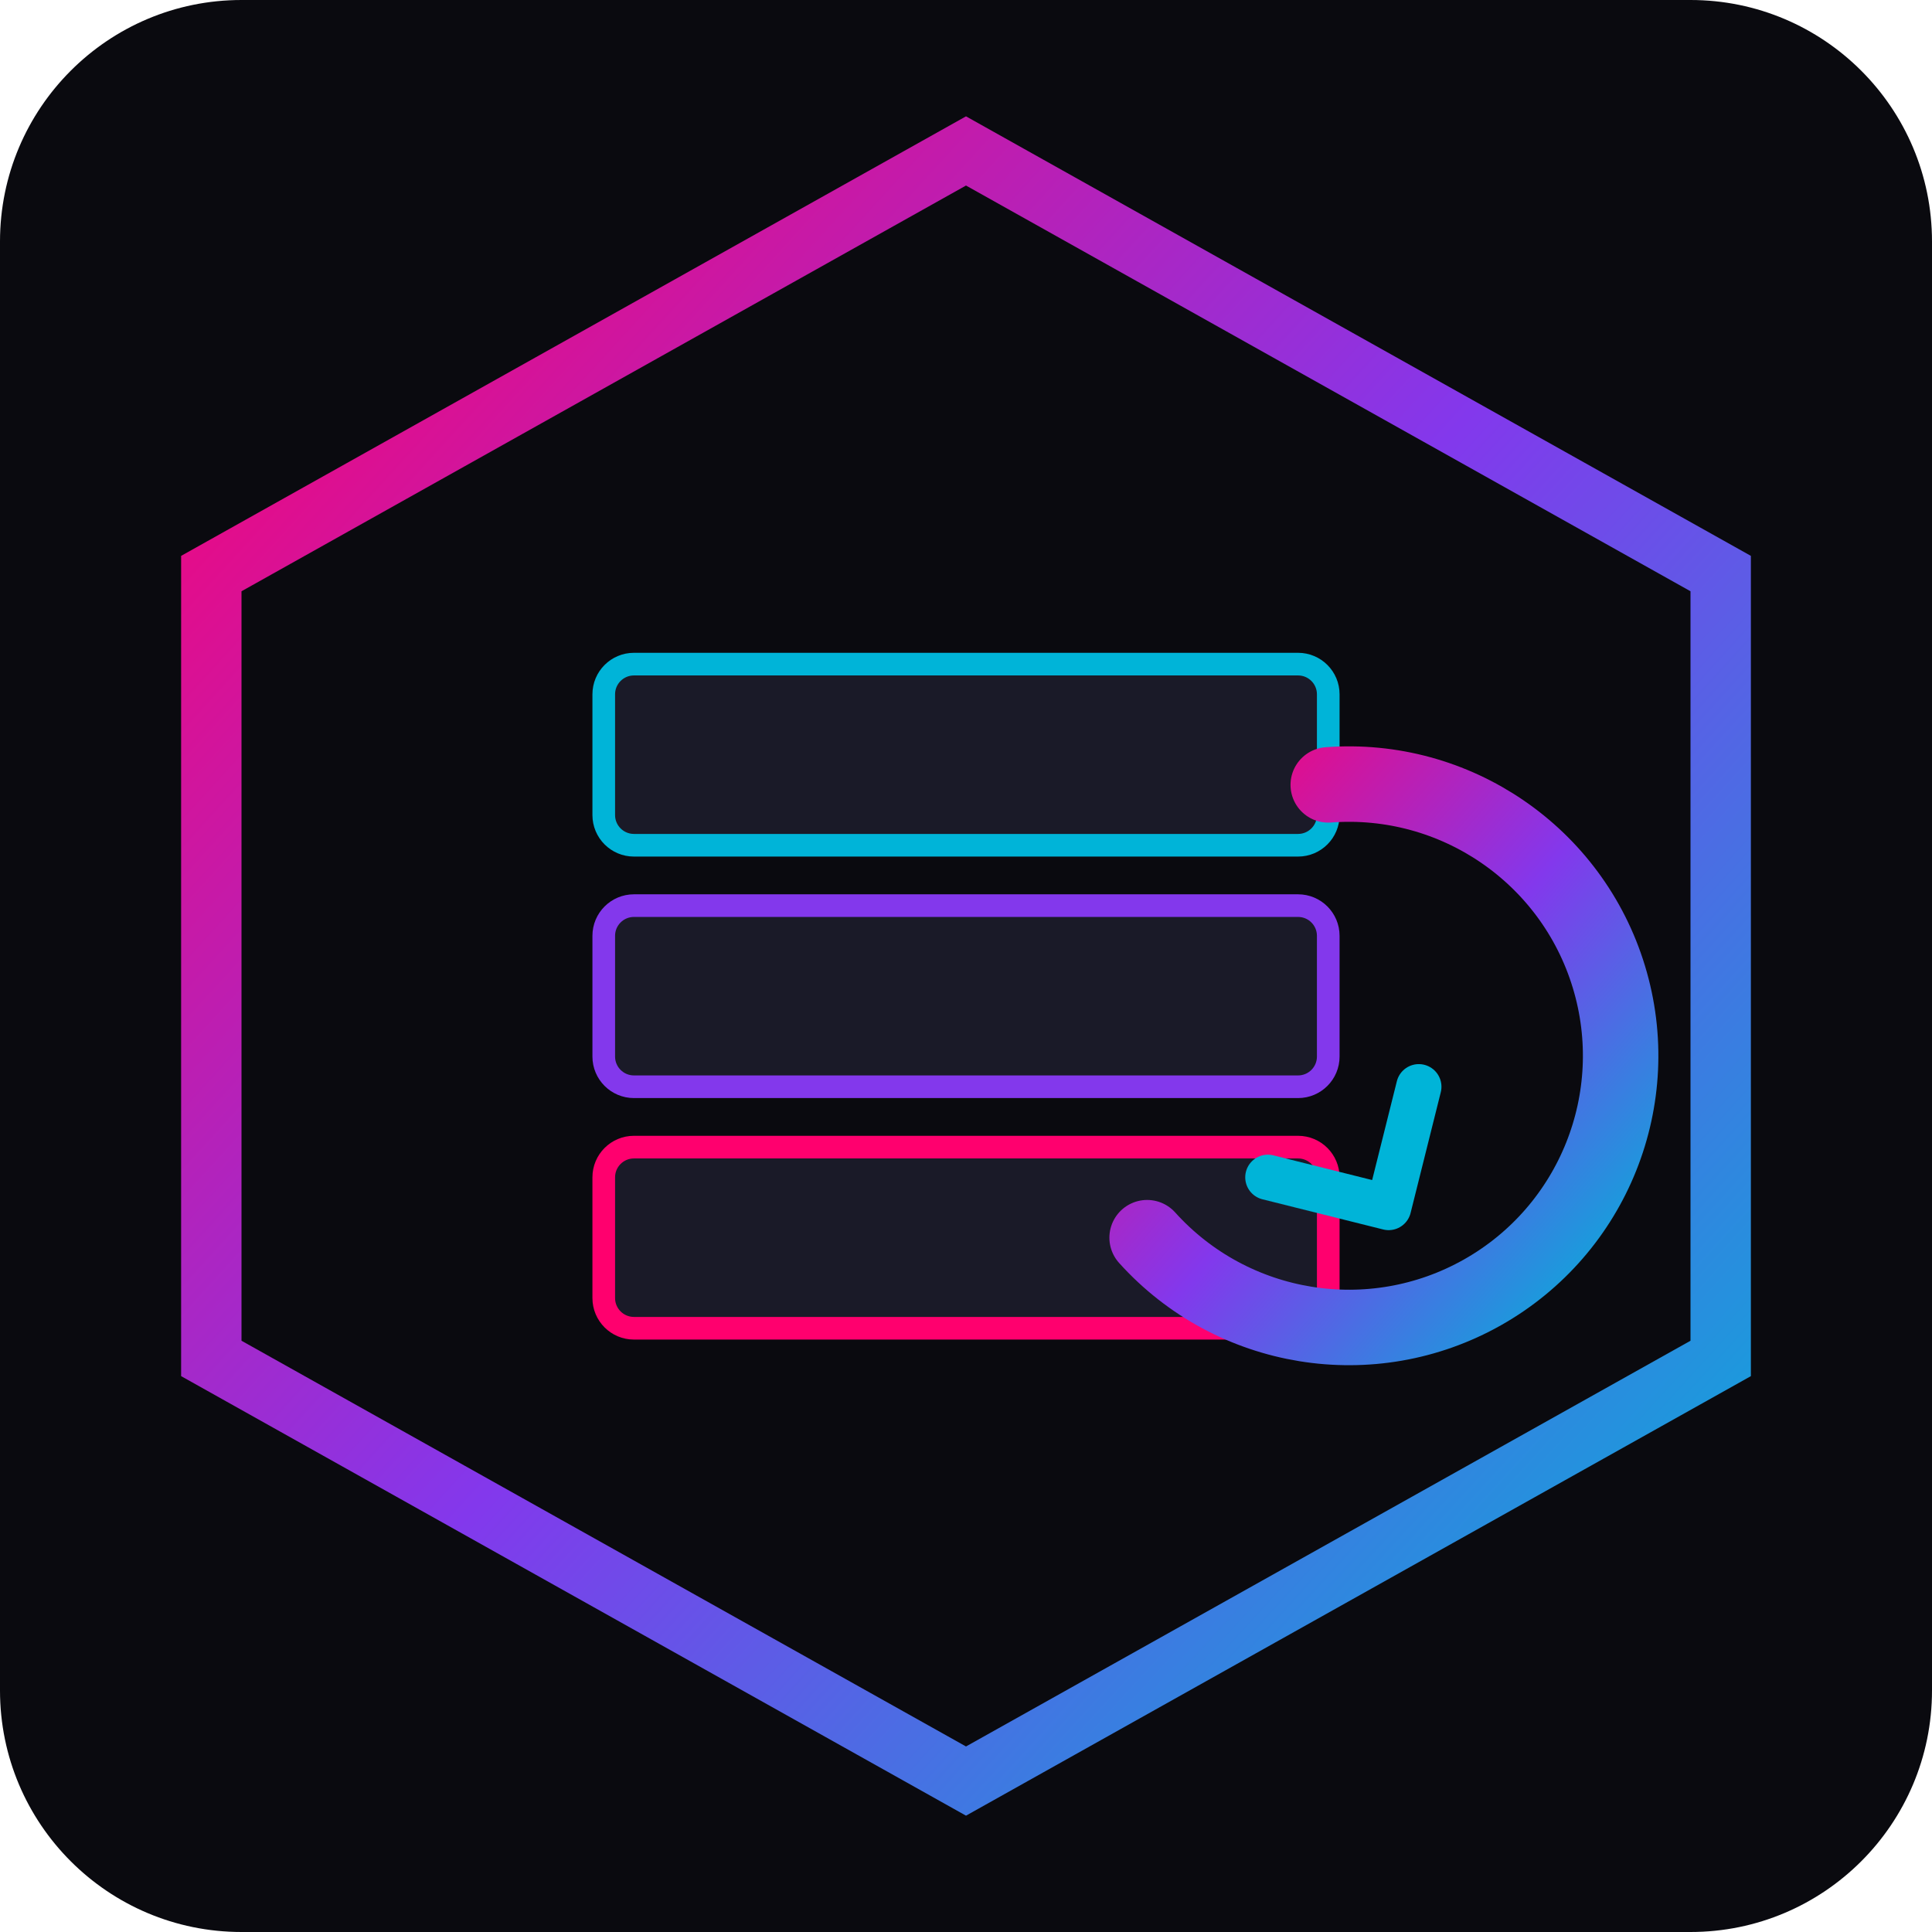
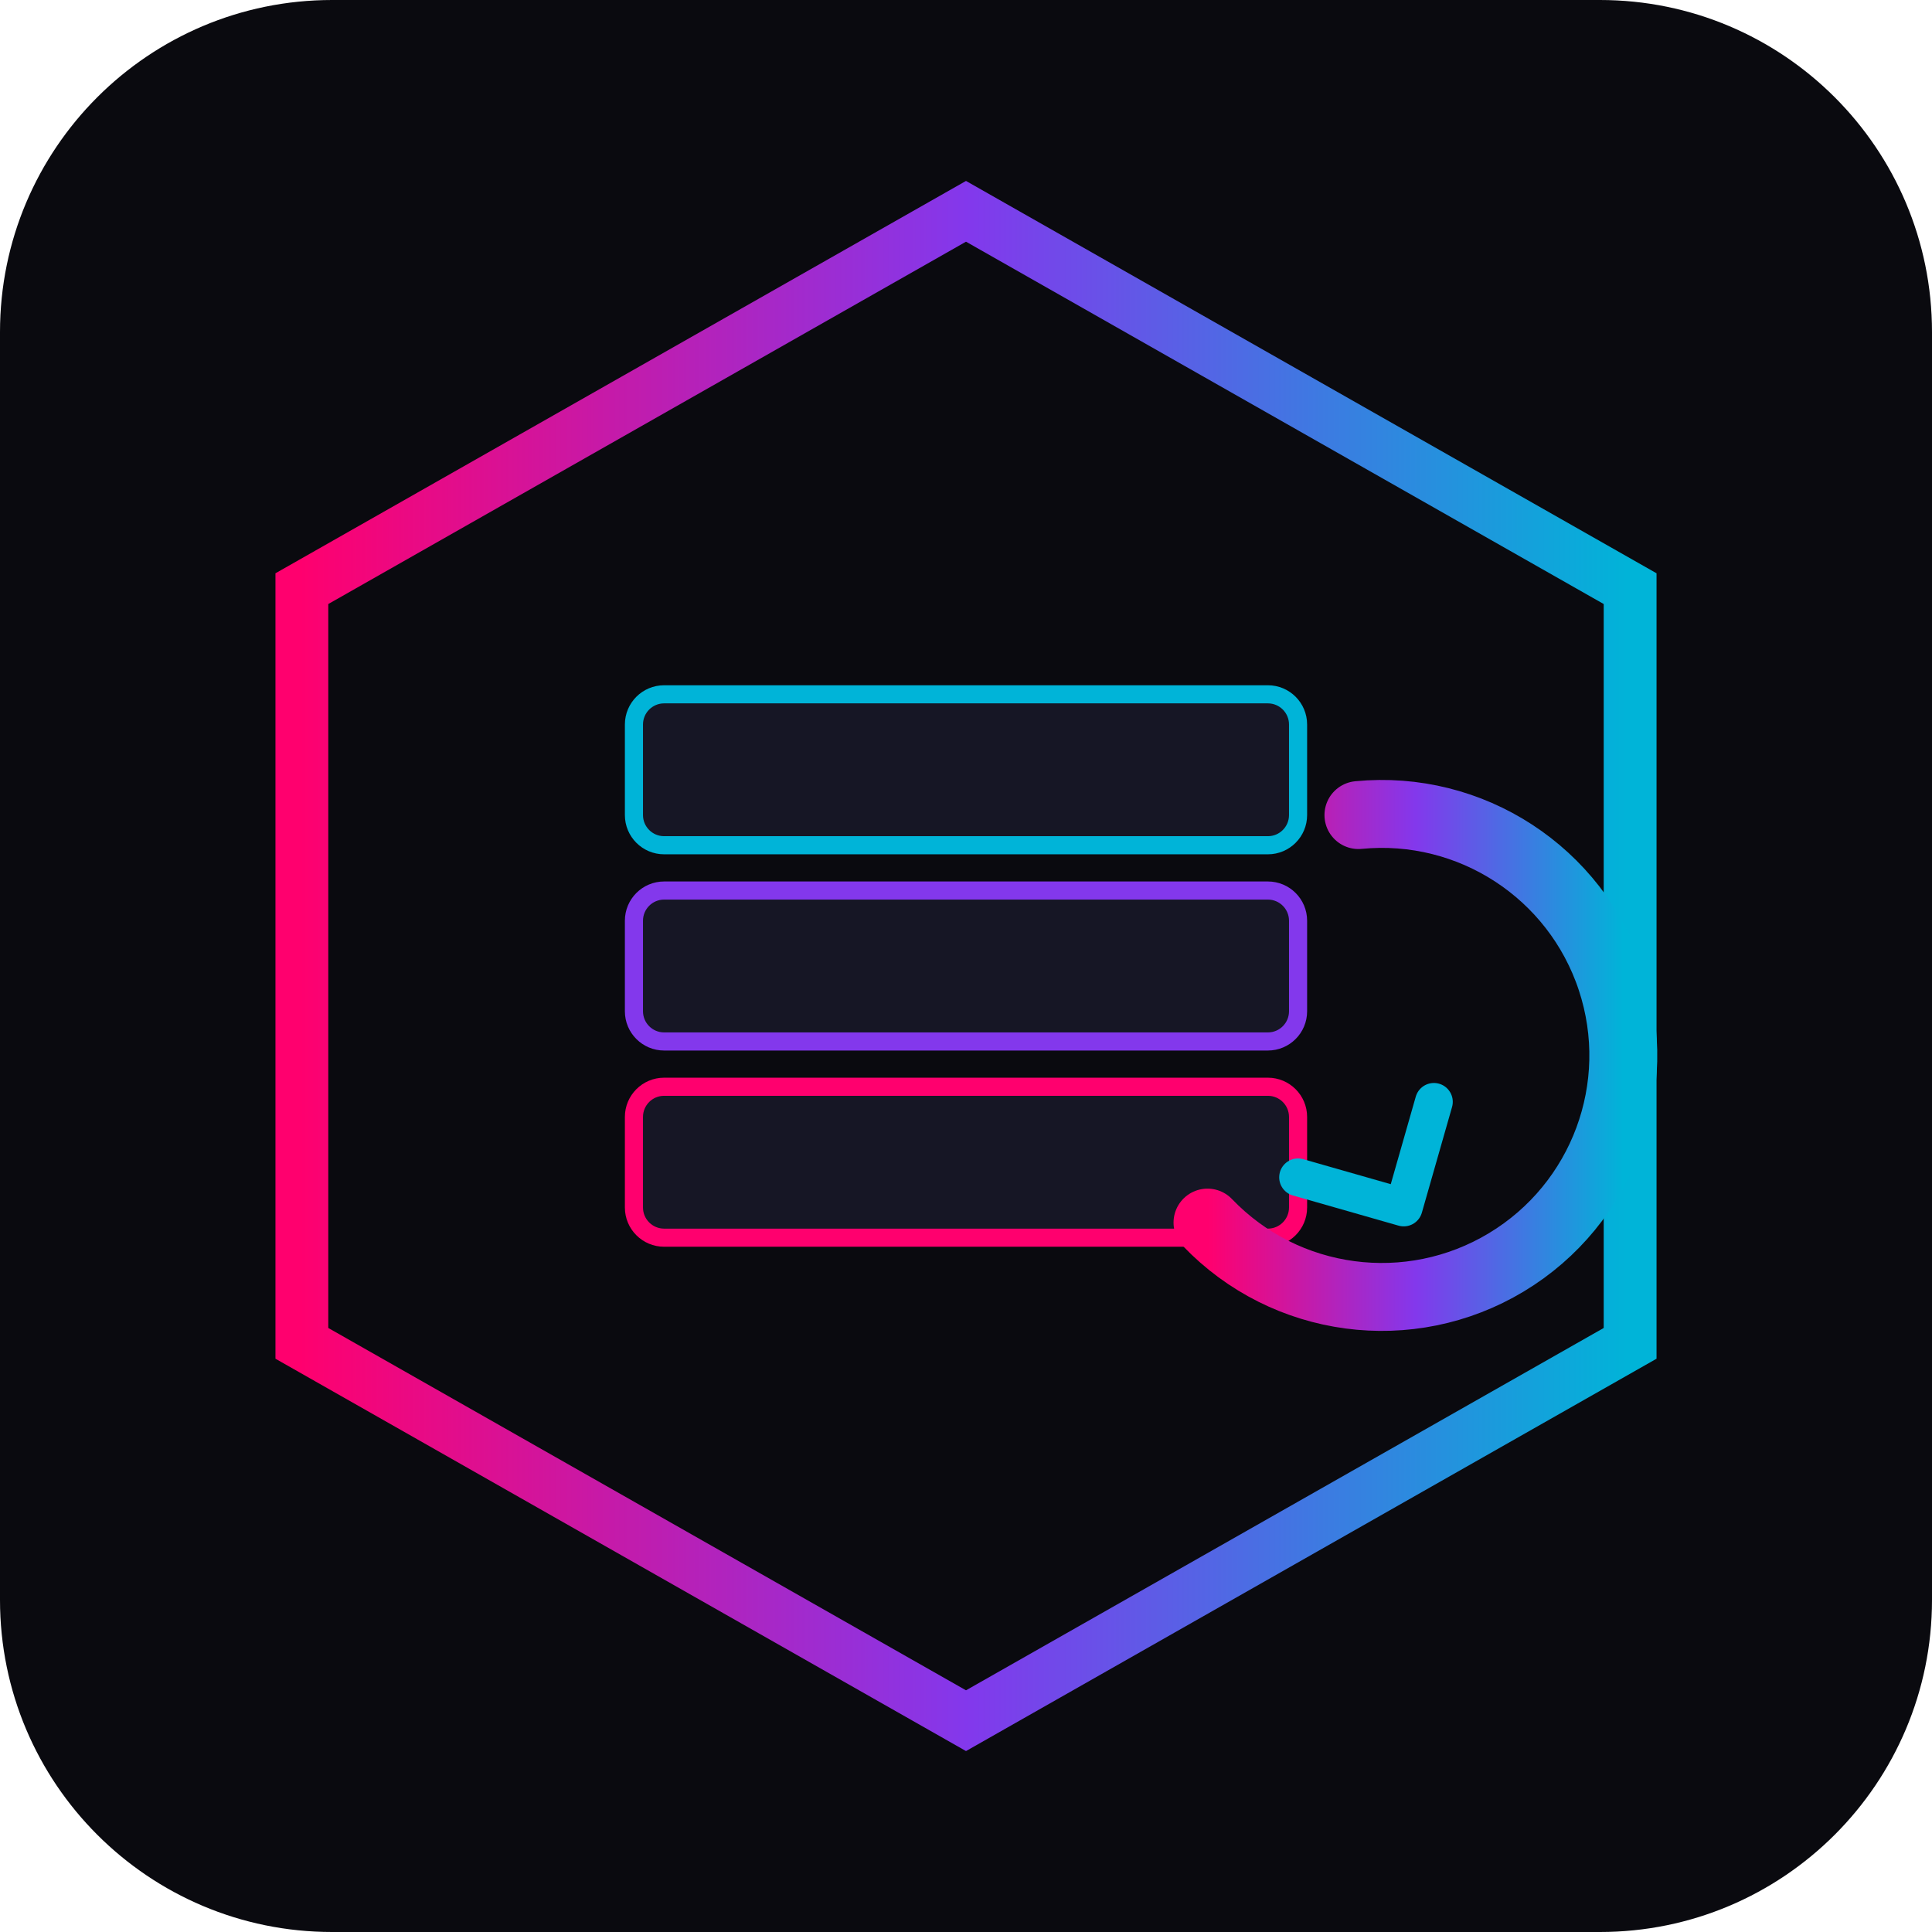
<svg xmlns="http://www.w3.org/2000/svg" viewBox="0 0 128 128" role="img" aria-label="ZimaOS Backup Manager">
  <defs>
-     <linearGradient id="g" x1="0" y1="0" x2="1" y2="1">
+     <linearGradient id="neon" x1="0%" y1="50%" x2="100%" y2="50%">
      <stop offset="0%" stop-color="#ff006e" />
      <stop offset="50%" stop-color="#8338ec" />
      <stop offset="100%" stop-color="#00b4d8" />
    </linearGradient>
  </defs>
-   <rect width="128" height="128" rx="16" fill="#0a0a0f" />
-   <polygon points="64,10 114,38 114,90 64,118 14,90 14,38" fill="none" stroke="url(#g)" stroke-width="4" />
-   <rect x="40" y="44" width="48" height="12" rx="2" fill="#1a1a28" stroke="#00b4d8" stroke-width="1.5" />
-   <rect x="40" y="60" width="48" height="12" rx="2" fill="#1a1a28" stroke="#8338ec" stroke-width="1.5" />
-   <rect x="40" y="76" width="48" height="12" rx="2" fill="#1a1a28" stroke="#ff006e" stroke-width="1.5" />
-   <path d="M88 52a18 18 0 1 1-12 30" fill="none" stroke="url(#g)" stroke-width="5" stroke-linecap="round" />
-   <path d="M84 78l8 2 2-8" fill="none" stroke="#00b4d8" stroke-width="3" stroke-linecap="round" stroke-linejoin="round" />
+   <rect width="128" height="128" rx="22" fill="#0a0a0f" />
+   <polygon points="64,14 108,39 108,89 64,114 20,89 20,39" fill="none" stroke="url(#neon)" stroke-width="3.5" />
+   <rect x="42" y="46" width="44" height="10" rx="2" fill="#161625" stroke="#00b4d8" stroke-width="1.2" />
+   <rect x="42" y="59" width="44" height="10" rx="2" fill="#161625" stroke="#8338ec" stroke-width="1.2" />
+   <rect x="42" y="72" width="44" height="10" rx="2" fill="#161625" stroke="#ff006e" stroke-width="1.2" />
+   <path d="M90 54a16 16 0 1 1-10 27" fill="none" stroke="url(#neon)" stroke-width="4.5" stroke-linecap="round" />
+   <path d="M86 78l7 2 2-7" fill="none" stroke="#00b4d8" stroke-width="2.5" stroke-linecap="round" stroke-linejoin="round" />
</svg>
